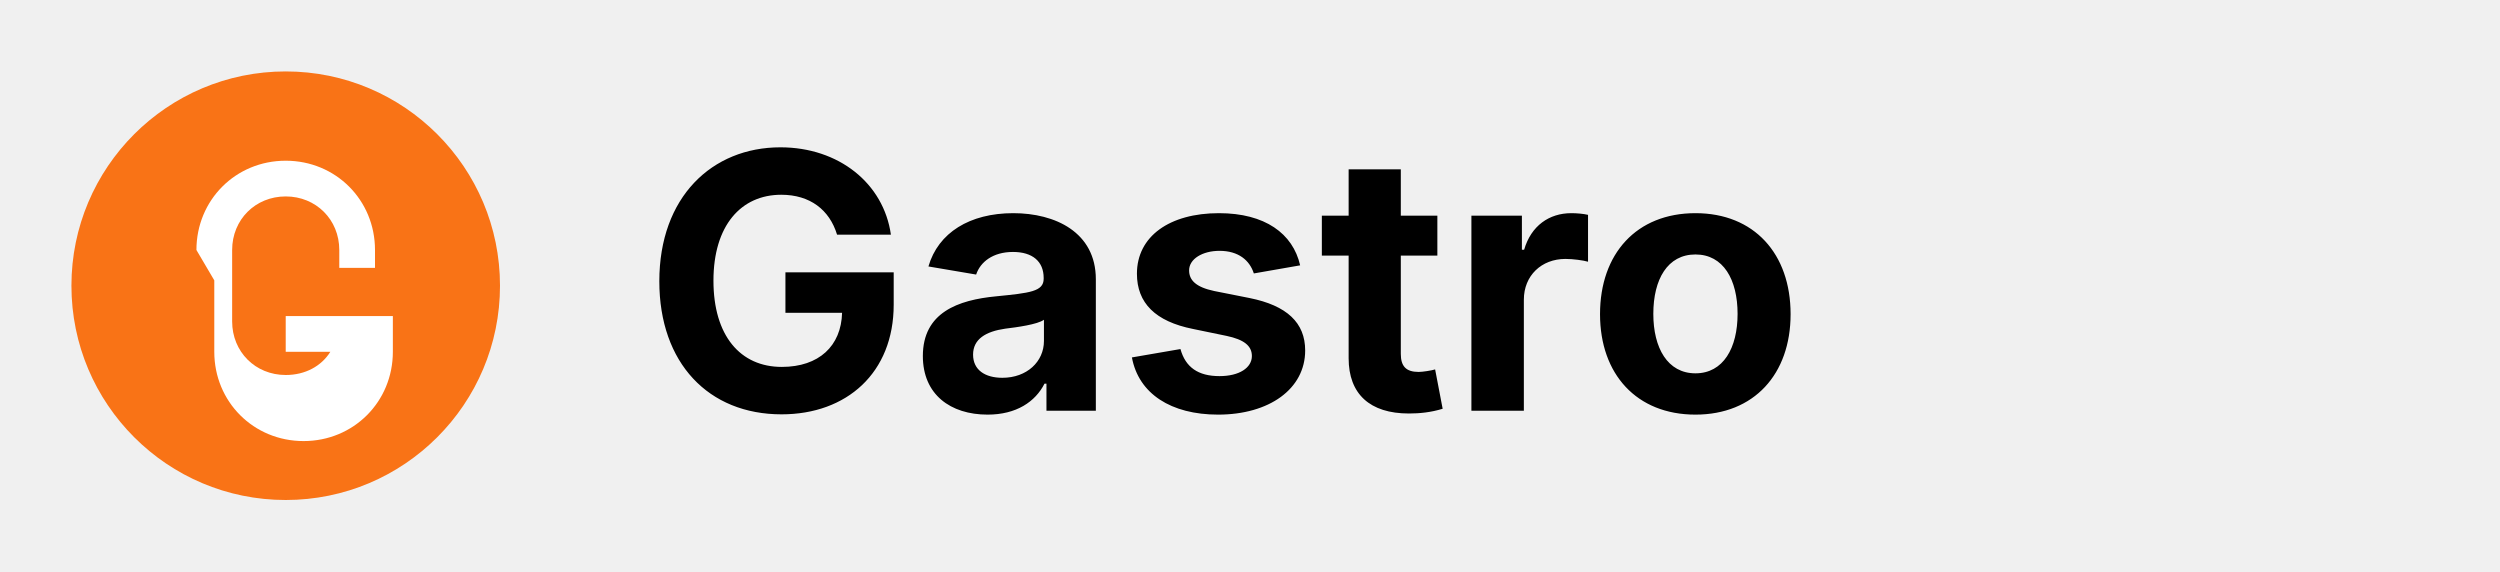
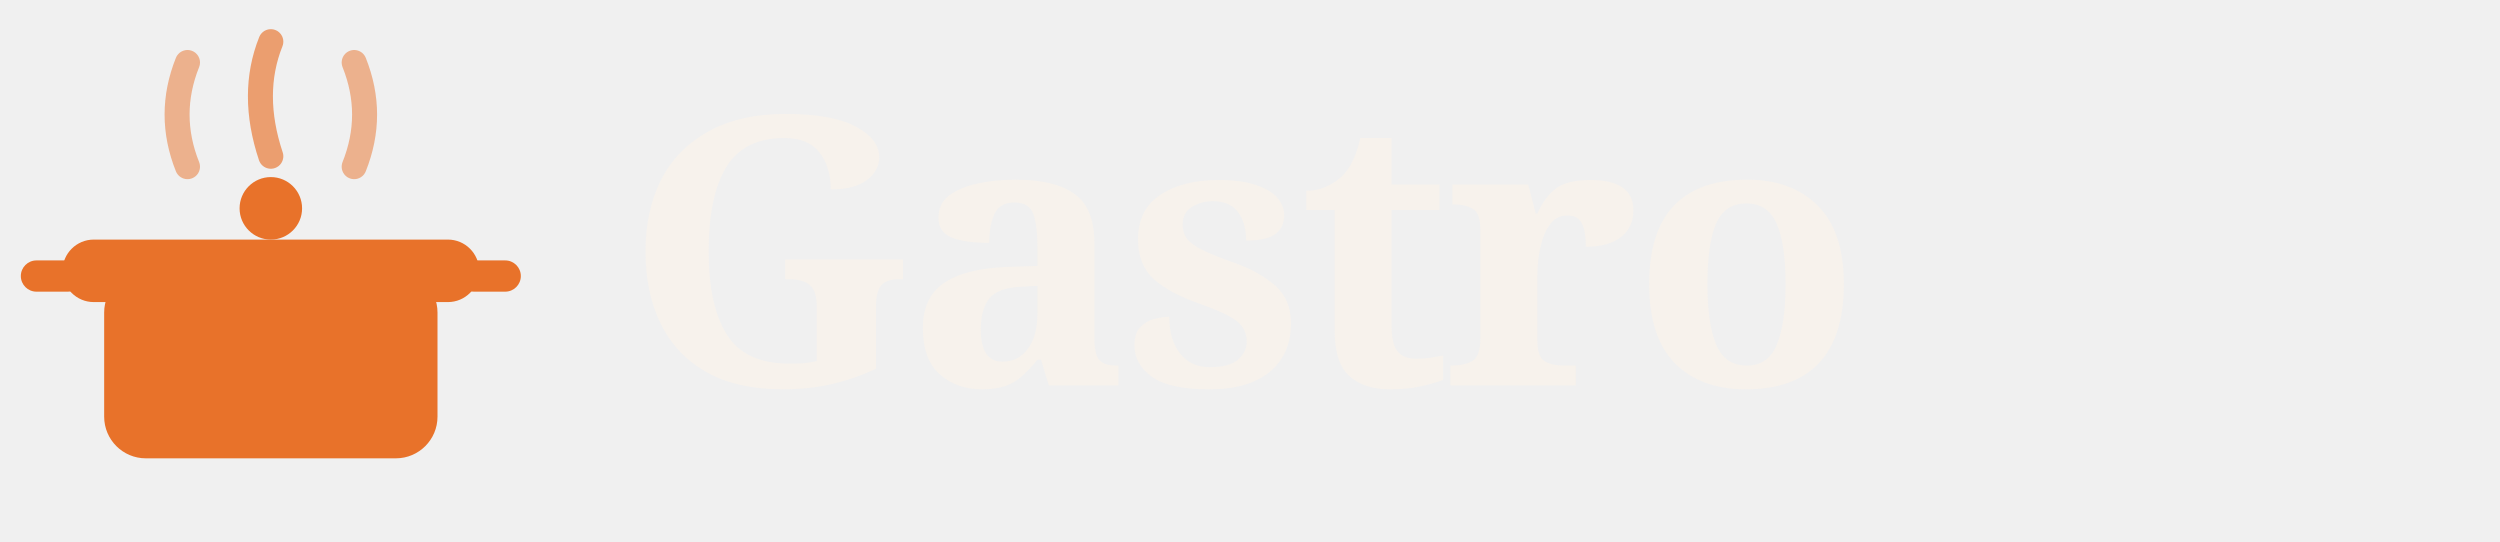
- <svg xmlns="http://www.w3.org/2000/svg" viewBox="0 0 140 32" fill="none">
-   <circle cx="16" cy="16" r="12" fill="#F97316" />
-   <path d="M11 14c0-2.8 2.2-5 5-5s5 2.2 5 5v1h-2v-1c0-1.7-1.3-3-3-3s-3 1.3-3 3v4c0 1.7 1.3 3 3 3 1.1 0 2-.5 2.5-1.3H16v-2h6v2c0 2.8-2.2 5-5 5s-5-2.2-5-5v-4z" fill="white" />
-   <text x="36" y="23" font-family="system-ui, -apple-system, sans-serif" font-size="20" font-weight="700" fill="currentColor">Gastro</text>
+ <svg xmlns="http://www.w3.org/2000/svg" viewBox="0 0 120 26" fill="none">
+   <rect x="5" y="13" width="16" height="9" rx="2" fill="#e8722a" />
+   <rect x="3" y="11.5" width="20" height="3" rx="1.5" fill="#e8722a" />
+   <rect x="1" y="12.5" width="3" height="1.5" rx="0.75" fill="#e8722a" />
+   <rect x="22" y="12.5" width="3" height="1.5" rx="0.75" fill="#e8722a" />
+   <circle cx="13" cy="10" r="1.5" fill="#e8722a" />
+   <path d="M9 8 Q8 5.5 9 3" stroke="#e8722a" stroke-width="1.2" stroke-linecap="round" fill="none" opacity="0.5" />
+   <path d="M13 7.5 Q12 4.5 13 2" stroke="#e8722a" stroke-width="1.2" stroke-linecap="round" fill="none" opacity="0.65" />
+   <path d="M17 8 Q18 5.5 17 3" stroke="#e8722a" stroke-width="1.2" stroke-linecap="round" fill="none" opacity="0.5" />
+   <text x="30" y="18.5" font-family="'Source Serif 4', Georgia, serif" font-size="18" font-weight="700" fill="#f7f2ec" letter-spacing="-0.02em">Gastro</text>
</svg>
